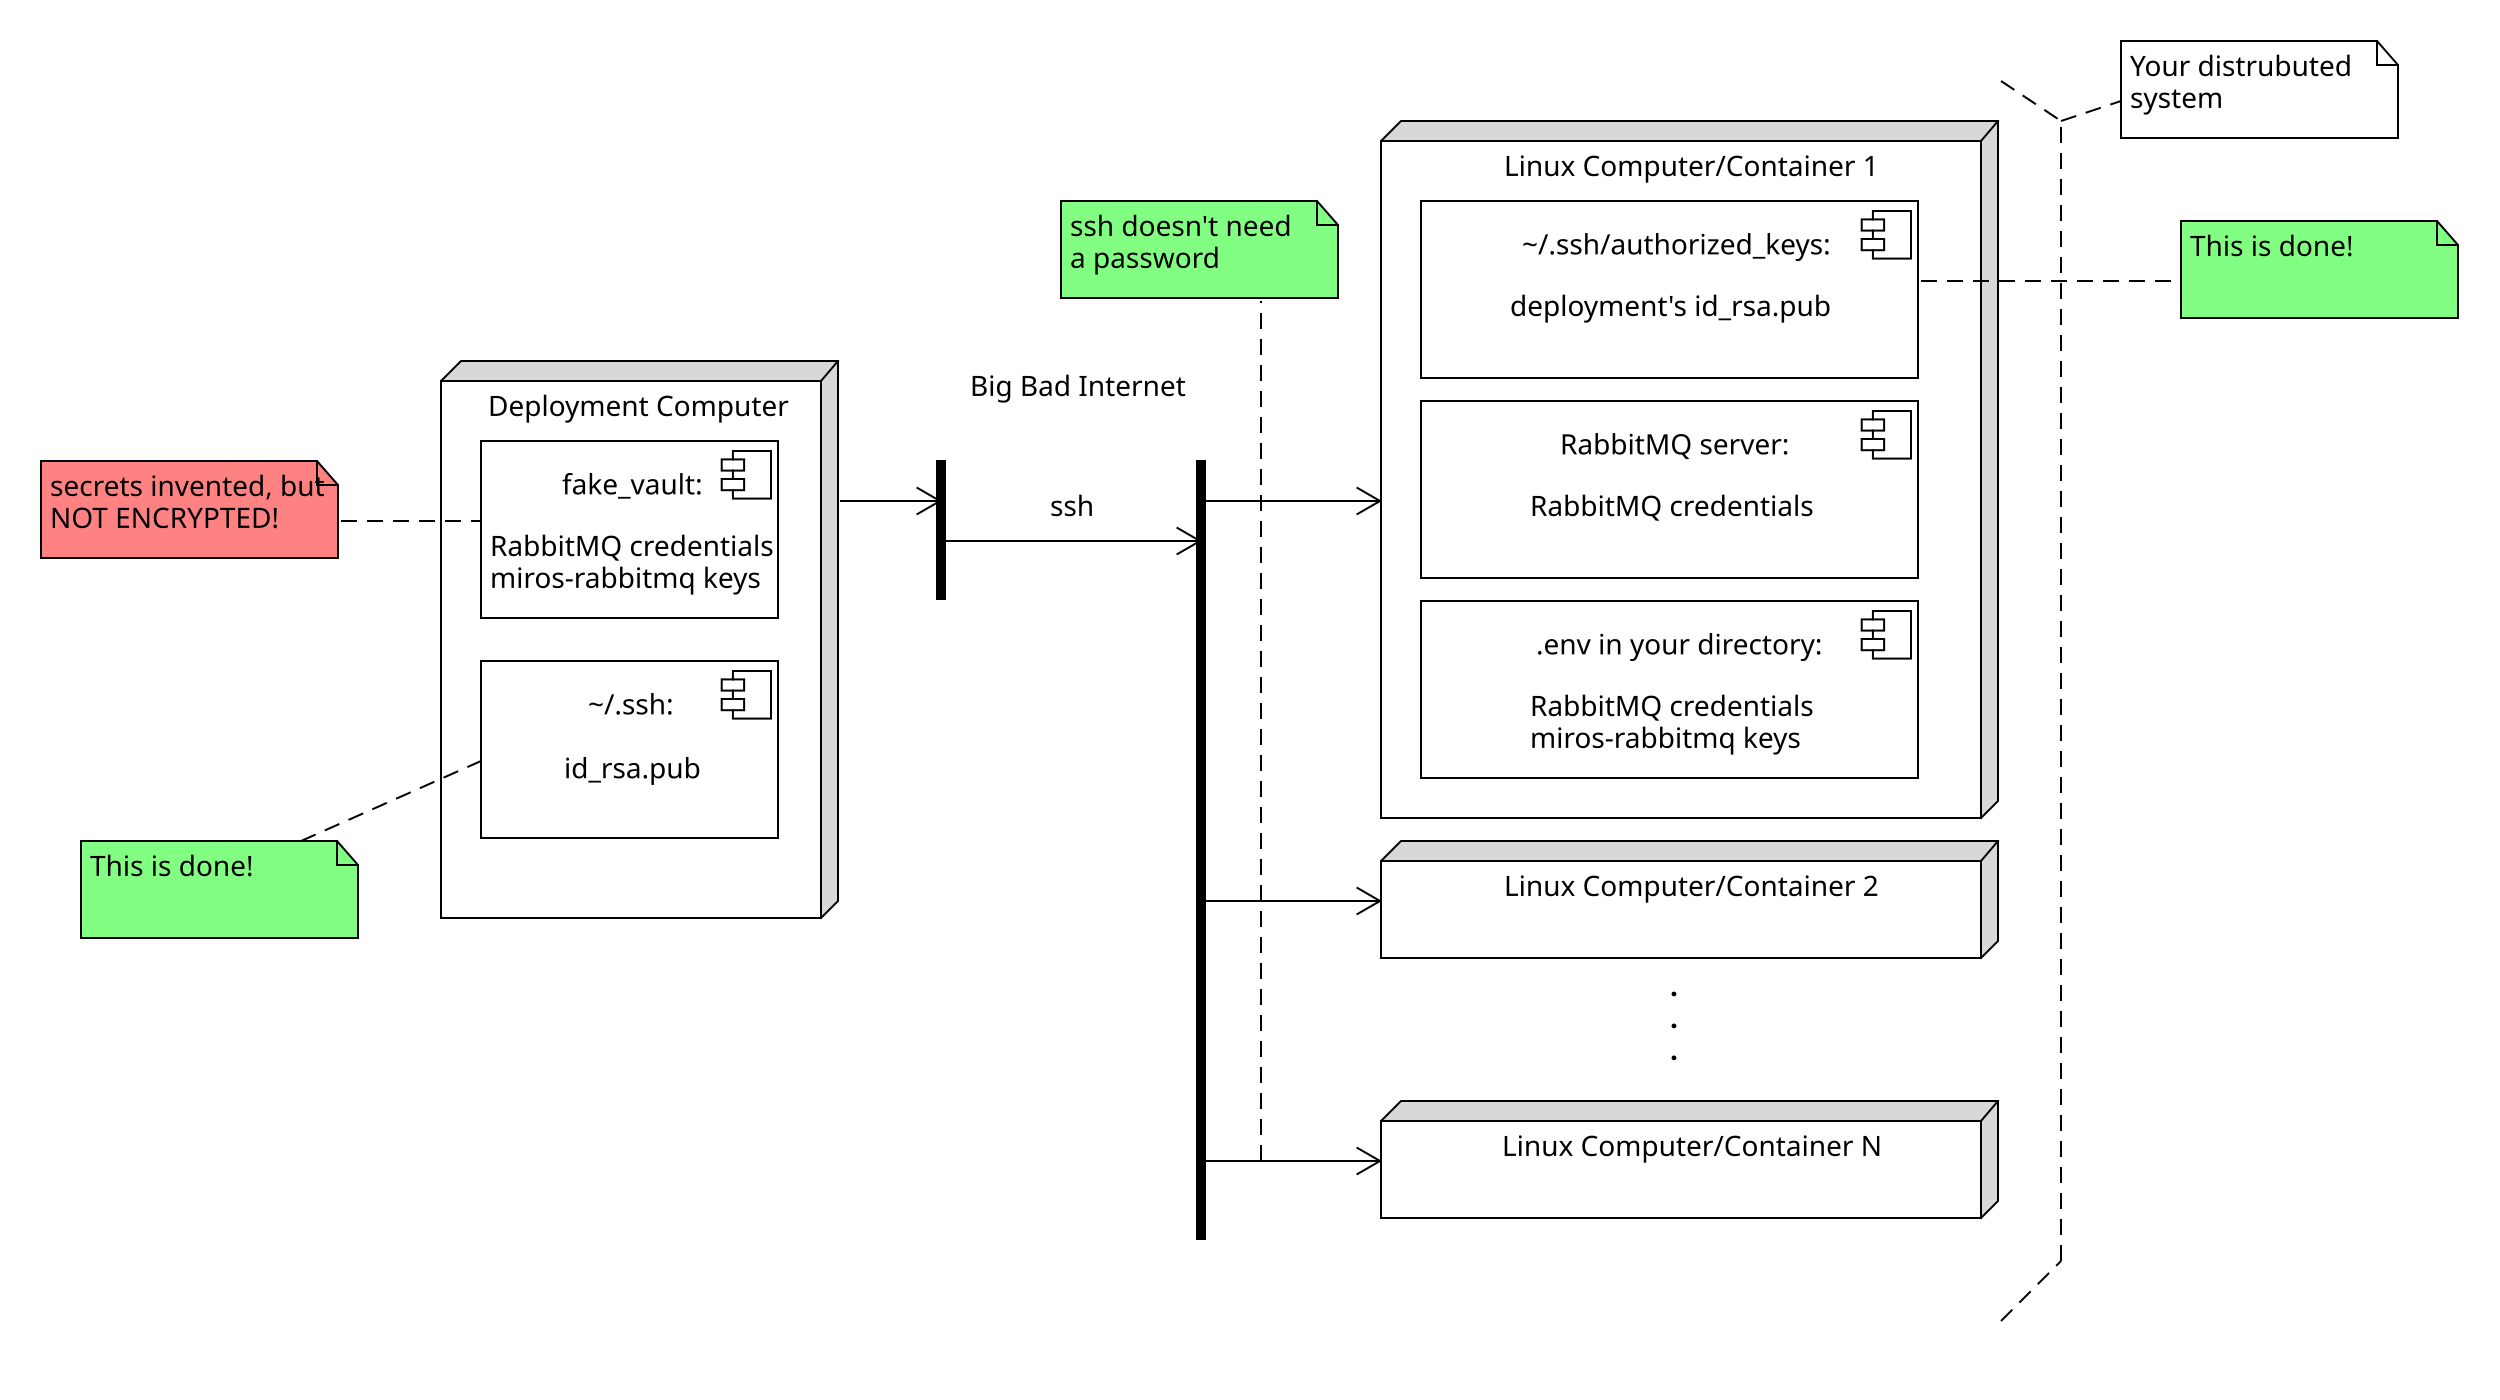
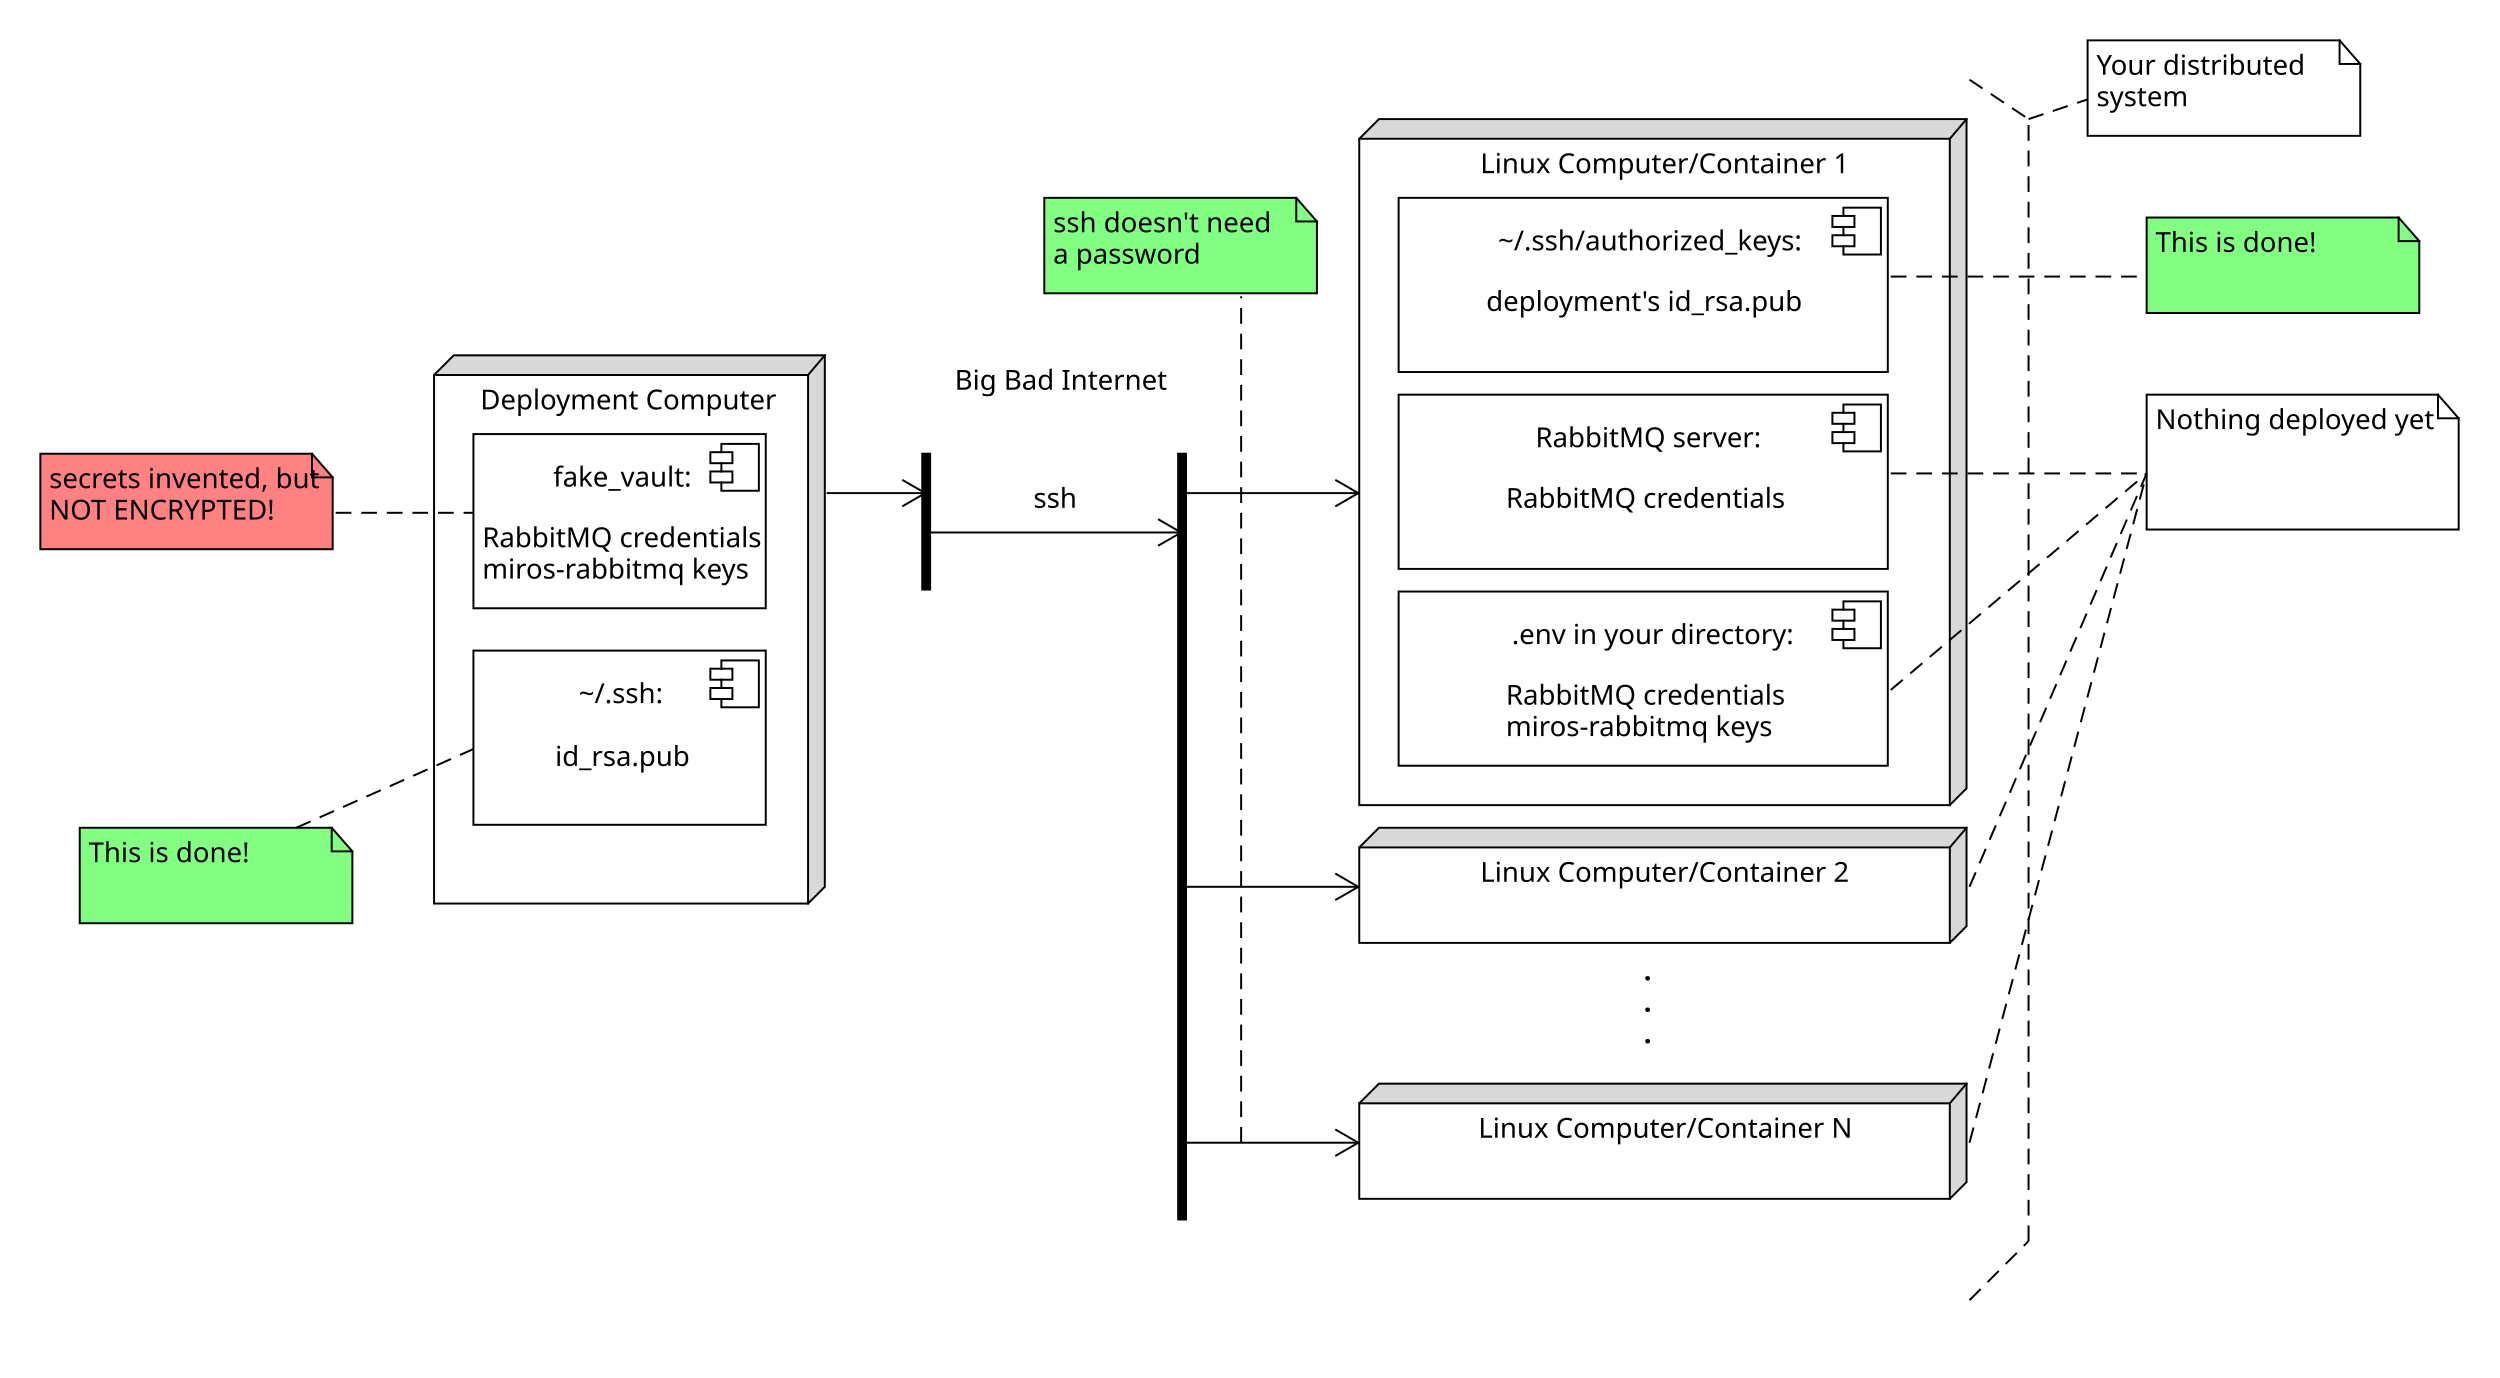
- <svg xmlns="http://www.w3.org/2000/svg" fill-opacity="1" color-rendering="auto" color-interpolation="auto" text-rendering="auto" stroke="black" stroke-linecap="square" width="1250" stroke-miterlimit="10" shape-rendering="auto" stroke-opacity="1" fill="black" stroke-dasharray="none" font-weight="normal" stroke-width="1" viewBox="120 30 1250 700" height="700" font-family="'Dialog'" font-style="normal" stroke-linejoin="miter" font-size="12px" stroke-dashoffset="0" image-rendering="auto">
+ <svg xmlns="http://www.w3.org/2000/svg" fill-opacity="1" color-rendering="auto" color-interpolation="auto" text-rendering="auto" stroke="black" stroke-linecap="square" width="1270" stroke-miterlimit="10" shape-rendering="auto" stroke-opacity="1" fill="black" stroke-dasharray="none" font-weight="normal" stroke-width="1" viewBox="120 30 1270 700" height="700" font-family="'Dialog'" font-style="normal" stroke-linejoin="miter" font-size="12px" stroke-dashoffset="0" image-rendering="auto">
  <defs id="genericDefs" />
  <g>
    <defs id="defs1">
      <clipPath clipPathUnits="userSpaceOnUse" id="clipPath1">
        <path d="M0 0 L2147483647 0 L2147483647 2147483647 L0 2147483647 L0 0 Z" />
      </clipPath>
      <clipPath clipPathUnits="userSpaceOnUse" id="clipPath2">
+         <path d="M0 0 L0 70 L160 70 L160 0 Z" />
+       </clipPath>
+       <clipPath clipPathUnits="userSpaceOnUse" id="clipPath3">
        <path d="M0 0 L0 50 L150 50 L150 0 Z" />
      </clipPath>
-       <clipPath clipPathUnits="userSpaceOnUse" id="clipPath3">
+       <clipPath clipPathUnits="userSpaceOnUse" id="clipPath4">
        <path d="M0 0 L0 50 L140 50 L140 0 Z" />
      </clipPath>
-       <clipPath clipPathUnits="userSpaceOnUse" id="clipPath4">
+       <clipPath clipPathUnits="userSpaceOnUse" id="clipPath5">
        <path d="M0 0 L0 70 L100 70 L100 0 Z" />
      </clipPath>
-       <clipPath clipPathUnits="userSpaceOnUse" id="clipPath5">
+       <clipPath clipPathUnits="userSpaceOnUse" id="clipPath6">
        <path d="M0 0 L0 60 L310 60 L310 0 Z" />
      </clipPath>
-       <clipPath clipPathUnits="userSpaceOnUse" id="clipPath6">
+       <clipPath clipPathUnits="userSpaceOnUse" id="clipPath7">
        <path d="M0 0 L0 40 L50 40 L50 0 Z" />
      </clipPath>
-       <clipPath clipPathUnits="userSpaceOnUse" id="clipPath7">
+       <clipPath clipPathUnits="userSpaceOnUse" id="clipPath8">
        <path d="M0 0 L0 40 L130 40 L130 0 Z" />
      </clipPath>
-       <clipPath clipPathUnits="userSpaceOnUse" id="clipPath8">
+       <clipPath clipPathUnits="userSpaceOnUse" id="clipPath9">
        <path d="M0 0 L0 390 L20 390 L20 0 Z" />
      </clipPath>
-       <clipPath clipPathUnits="userSpaceOnUse" id="clipPath9">
+       <clipPath clipPathUnits="userSpaceOnUse" id="clipPath10">
        <path d="M0 0 L0 40 L220 40 L220 0 Z" />
      </clipPath>
-       <clipPath clipPathUnits="userSpaceOnUse" id="clipPath10">
+       <clipPath clipPathUnits="userSpaceOnUse" id="clipPath11">
        <path d="M0 0 L0 90 L250 90 L250 0 Z" />
      </clipPath>
-       <clipPath clipPathUnits="userSpaceOnUse" id="clipPath11">
+       <clipPath clipPathUnits="userSpaceOnUse" id="clipPath12">
        <path d="M0 0 L0 60 L170 60 L170 0 Z" />
      </clipPath>
-       <clipPath clipPathUnits="userSpaceOnUse" id="clipPath12">
+       <clipPath clipPathUnits="userSpaceOnUse" id="clipPath13">
        <path d="M0 0 L0 30 L180 30 L180 0 Z" />
      </clipPath>
-       <clipPath clipPathUnits="userSpaceOnUse" id="clipPath13">
+       <clipPath clipPathUnits="userSpaceOnUse" id="clipPath14">
        <path d="M0 0 L0 90 L150 90 L150 0 Z" />
      </clipPath>
-       <clipPath clipPathUnits="userSpaceOnUse" id="clipPath14">
+       <clipPath clipPathUnits="userSpaceOnUse" id="clipPath15">
        <path d="M0 0 L0 350 L310 350 L310 0 Z" />
      </clipPath>
-       <clipPath clipPathUnits="userSpaceOnUse" id="clipPath15">
+       <clipPath clipPathUnits="userSpaceOnUse" id="clipPath16">
        <path d="M0 0 L0 70 L20 70 L20 0 Z" />
      </clipPath>
-       <clipPath clipPathUnits="userSpaceOnUse" id="clipPath16">
+       <clipPath clipPathUnits="userSpaceOnUse" id="clipPath17">
        <path d="M0 0 L0 60 L220 60 L220 0 Z" />
      </clipPath>
-       <clipPath clipPathUnits="userSpaceOnUse" id="clipPath17">
+       <clipPath clipPathUnits="userSpaceOnUse" id="clipPath18">
        <path d="M0 0 L0 280 L200 280 L200 0 Z" />
      </clipPath>
-       <clipPath clipPathUnits="userSpaceOnUse" id="clipPath18">
+       <clipPath clipPathUnits="userSpaceOnUse" id="clipPath19">
+         <path d="M0 0 L0 370 L120 370 L120 0 Z" />
+       </clipPath>
+       <clipPath clipPathUnits="userSpaceOnUse" id="clipPath20">
+         <path d="M0 0 L0 240 L120 240 L120 0 Z" />
+       </clipPath>
+       <clipPath clipPathUnits="userSpaceOnUse" id="clipPath21">
+         <path d="M0 0 L0 140 L160 140 L160 0 Z" />
+       </clipPath>
+       <clipPath clipPathUnits="userSpaceOnUse" id="clipPath22">
+         <path d="M0 0 L0 30 L160 30 L160 0 Z" />
+       </clipPath>
+       <clipPath clipPathUnits="userSpaceOnUse" id="clipPath23">
        <path d="M0 0 L0 30 L100 30 L100 0 Z" />
      </clipPath>
-       <clipPath clipPathUnits="userSpaceOnUse" id="clipPath19">
+       <clipPath clipPathUnits="userSpaceOnUse" id="clipPath24">
        <path d="M0 0 L0 460 L30 460 L30 0 Z" />
      </clipPath>
-       <clipPath clipPathUnits="userSpaceOnUse" id="clipPath20">
-         <path d="M0 0 L0 30 L160 30 L160 0 Z" />
-       </clipPath>
-       <clipPath clipPathUnits="userSpaceOnUse" id="clipPath21">
+       <clipPath clipPathUnits="userSpaceOnUse" id="clipPath25">
        <path d="M0 0 L0 70 L120 70 L120 0 Z" />
      </clipPath>
-       <clipPath clipPathUnits="userSpaceOnUse" id="clipPath22">
+       <clipPath clipPathUnits="userSpaceOnUse" id="clipPath26">
        <path d="M0 0 L0 60 L60 60 L60 0 Z" />
      </clipPath>
-       <clipPath clipPathUnits="userSpaceOnUse" id="clipPath23">
+       <clipPath clipPathUnits="userSpaceOnUse" id="clipPath27">
        <path d="M0 0 L0 50 L60 50 L60 0 Z" />
      </clipPath>
-       <clipPath clipPathUnits="userSpaceOnUse" id="clipPath24">
+       <clipPath clipPathUnits="userSpaceOnUse" id="clipPath28">
        <path d="M0 0 L0 40 L60 40 L60 0 Z" />
      </clipPath>
-       <clipPath clipPathUnits="userSpaceOnUse" id="clipPath25">
+       <clipPath clipPathUnits="userSpaceOnUse" id="clipPath29">
        <path d="M0 0 L0 600 L30 600 L30 0 Z" />
      </clipPath>
-       <clipPath clipPathUnits="userSpaceOnUse" id="clipPath26">
+       <clipPath clipPathUnits="userSpaceOnUse" id="clipPath30">
        <path d="M0 0 L0 30 L120 30 L120 0 Z" />
      </clipPath>
-       <clipPath clipPathUnits="userSpaceOnUse" id="clipPath27">
+       <clipPath clipPathUnits="userSpaceOnUse" id="clipPath31">
        <path d="M0 0 L0 30 L80 30 L80 0 Z" />
      </clipPath>
    </defs>
+     <g fill="rgb(255,255,255)" fill-opacity="0" transform="translate(1210,230)" stroke-opacity="0" stroke="rgb(255,255,255)">
+       <path d="M0.5 0.5 L148.5 0.5 L159 12.5 L159 69 L0.5 69 Z" stroke="none" clip-path="url(#clipPath2)" />
+     </g>
+     <g transform="translate(1210,230)">
+       <path fill="none" d="M0.5 0.5 L148.5 0.5 L159 12.5 L159 69 L0.5 69 Z" clip-path="url(#clipPath2)" />
+       <path fill="none" d="M148.5 0.5 L148.5 12.5 L159 12.5" clip-path="url(#clipPath2)" />
+       <text x="5" font-size="14px" y="17.969" clip-path="url(#clipPath2)" font-family="sans-serif" stroke="none" xml:space="preserve">Nothing deployed yet</text>
+     </g>
    <g fill="rgb(255,0,0)" fill-opacity="0.49" transform="translate(140,260)" stroke-opacity="0.49" stroke="rgb(255,0,0)">
-       <path d="M0.5 0.5 L138.5 0.5 L149 12.5 L149 49 L0.5 49 Z" stroke="none" clip-path="url(#clipPath2)" />
+       <path d="M0.5 0.5 L138.5 0.5 L149 12.5 L149 49 L0.5 49 Z" stroke="none" clip-path="url(#clipPath3)" />
    </g>
    <g transform="translate(140,260)">
-       <path fill="none" d="M0.5 0.5 L138.5 0.5 L149 12.5 L149 49 L0.5 49 Z" clip-path="url(#clipPath2)" />
-       <path fill="none" d="M138.5 0.5 L138.5 12.5 L149 12.5" clip-path="url(#clipPath2)" />
-       <text x="5" font-size="14px" y="17.969" clip-path="url(#clipPath2)" font-family="sans-serif" stroke="none" xml:space="preserve">secrets invented, but </text>
-       <text x="5" font-size="14px" y="33.938" clip-path="url(#clipPath2)" font-family="sans-serif" stroke="none" xml:space="preserve">NOT ENCRYPTED!</text>
+       <path fill="none" d="M0.5 0.5 L138.5 0.5 L149 12.5 L149 49 L0.5 49 Z" clip-path="url(#clipPath3)" />
+       <path fill="none" d="M138.5 0.5 L138.5 12.5 L149 12.5" clip-path="url(#clipPath3)" />
+       <text x="5" font-size="14px" y="17.969" clip-path="url(#clipPath3)" font-family="sans-serif" stroke="none" xml:space="preserve">secrets invented, but </text>
+       <text x="5" font-size="14px" y="33.938" clip-path="url(#clipPath3)" font-family="sans-serif" stroke="none" xml:space="preserve">NOT ENCRYPTED!</text>
    </g>
    <g fill="rgb(0,255,0)" fill-opacity="0.49" transform="translate(650,130)" stroke-opacity="0.49" stroke="rgb(0,255,0)">
-       <path d="M0.5 0.5 L128.5 0.5 L139 12.5 L139 49 L0.5 49 Z" stroke="none" clip-path="url(#clipPath3)" />
+       <path d="M0.5 0.5 L128.5 0.5 L139 12.5 L139 49 L0.5 49 Z" stroke="none" clip-path="url(#clipPath4)" />
    </g>
    <g transform="translate(650,130)">
-       <path fill="none" d="M0.5 0.5 L128.5 0.5 L139 12.5 L139 49 L0.5 49 Z" clip-path="url(#clipPath3)" />
-       <path fill="none" d="M128.5 0.5 L128.5 12.5 L139 12.5" clip-path="url(#clipPath3)" />
-       <text x="5" font-size="14px" y="17.969" clip-path="url(#clipPath3)" font-family="sans-serif" stroke="none" xml:space="preserve">ssh doesn't need</text>
-       <text x="5" font-size="14px" y="33.938" clip-path="url(#clipPath3)" font-family="sans-serif" stroke="none" xml:space="preserve">a password</text>
+       <path fill="none" d="M0.5 0.5 L128.5 0.5 L139 12.5 L139 49 L0.5 49 Z" clip-path="url(#clipPath4)" />
+       <path fill="none" d="M128.5 0.5 L128.5 12.5 L139 12.5" clip-path="url(#clipPath4)" />
+       <text x="5" font-size="14px" y="17.969" clip-path="url(#clipPath4)" font-family="sans-serif" stroke="none" xml:space="preserve">ssh doesn't need</text>
+       <text x="5" font-size="14px" y="33.938" clip-path="url(#clipPath4)" font-family="sans-serif" stroke="none" xml:space="preserve">a password</text>
    </g>
    <g fill="rgb(0,255,0)" fill-opacity="0.49" transform="translate(1210,140)" stroke-opacity="0.49" stroke="rgb(0,255,0)">
-       <path d="M0.5 0.5 L128.5 0.5 L139 12.5 L139 49 L0.5 49 Z" stroke="none" clip-path="url(#clipPath3)" />
+       <path d="M0.5 0.5 L128.5 0.5 L139 12.5 L139 49 L0.5 49 Z" stroke="none" clip-path="url(#clipPath4)" />
    </g>
    <g transform="translate(1210,140)">
-       <path fill="none" d="M0.5 0.5 L128.5 0.5 L139 12.5 L139 49 L0.5 49 Z" clip-path="url(#clipPath3)" />
-       <path fill="none" d="M128.5 0.5 L128.5 12.5 L139 12.5" clip-path="url(#clipPath3)" />
-       <text x="5" font-size="14px" y="17.969" clip-path="url(#clipPath3)" font-family="sans-serif" stroke="none" xml:space="preserve">This is done!</text>
+       <path fill="none" d="M0.5 0.5 L128.5 0.5 L139 12.5 L139 49 L0.5 49 Z" clip-path="url(#clipPath4)" />
+       <path fill="none" d="M128.5 0.5 L128.5 12.5 L139 12.5" clip-path="url(#clipPath4)" />
+       <text x="5" font-size="14px" y="17.969" clip-path="url(#clipPath4)" font-family="sans-serif" stroke="none" xml:space="preserve">This is done!</text>
    </g>
    <g fill="rgb(0,255,0)" fill-opacity="0.49" transform="translate(160,450)" stroke-opacity="0.49" stroke="rgb(0,255,0)">
-       <path d="M0.5 0.5 L128.5 0.5 L139 12.5 L139 49 L0.5 49 Z" stroke="none" clip-path="url(#clipPath3)" />
+       <path d="M0.5 0.5 L128.5 0.5 L139 12.5 L139 49 L0.5 49 Z" stroke="none" clip-path="url(#clipPath4)" />
    </g>
    <g transform="translate(160,450)">
-       <path fill="none" d="M0.5 0.5 L128.5 0.5 L139 12.5 L139 49 L0.5 49 Z" clip-path="url(#clipPath3)" />
-       <path fill="none" d="M128.5 0.5 L128.5 12.5 L139 12.5" clip-path="url(#clipPath3)" />
-       <text x="5" font-size="14px" y="17.969" clip-path="url(#clipPath3)" font-family="sans-serif" stroke="none" xml:space="preserve">This is done!</text>
+       <path fill="none" d="M0.5 0.5 L128.5 0.5 L139 12.5 L139 49 L0.5 49 Z" clip-path="url(#clipPath4)" />
+       <path fill="none" d="M128.5 0.5 L128.5 12.5 L139 12.5" clip-path="url(#clipPath4)" />
+       <text x="5" font-size="14px" y="17.969" clip-path="url(#clipPath4)" font-family="sans-serif" stroke="none" xml:space="preserve">This is done!</text>
    </g>
    <g fill="rgb(255,255,255)" fill-opacity="0" transform="translate(1180,50)" stroke-opacity="0" stroke="rgb(255,255,255)">
-       <path d="M0.5 0.5 L128.5 0.5 L139 12.5 L139 49 L0.5 49 Z" stroke="none" clip-path="url(#clipPath3)" />
+       <path d="M0.5 0.5 L128.5 0.5 L139 12.5 L139 49 L0.5 49 Z" stroke="none" clip-path="url(#clipPath4)" />
    </g>
    <g transform="translate(1180,50)">
-       <path fill="none" d="M0.5 0.5 L128.5 0.5 L139 12.5 L139 49 L0.5 49 Z" clip-path="url(#clipPath3)" />
-       <path fill="none" d="M128.5 0.5 L128.5 12.5 L139 12.5" clip-path="url(#clipPath3)" />
-       <text x="5" font-size="14px" y="17.969" clip-path="url(#clipPath3)" font-family="sans-serif" stroke="none" xml:space="preserve">Your distrubuted</text>
-       <text x="5" font-size="14px" y="33.938" clip-path="url(#clipPath3)" font-family="sans-serif" stroke="none" xml:space="preserve">system</text>
+       <path fill="none" d="M0.5 0.5 L128.5 0.5 L139 12.5 L139 49 L0.5 49 Z" clip-path="url(#clipPath4)" />
+       <path fill="none" d="M128.5 0.5 L128.5 12.5 L139 12.5" clip-path="url(#clipPath4)" />
+       <text x="5" font-size="14px" y="17.969" clip-path="url(#clipPath4)" font-family="sans-serif" stroke="none" xml:space="preserve">Your distributed</text>
+       <text x="5" font-size="14px" y="33.938" clip-path="url(#clipPath4)" font-family="sans-serif" stroke="none" xml:space="preserve">system</text>
    </g>
    <g font-size="14px" font-weight="bold" font-family="sans-serif" transform="translate(950,510)">
-       <text x="5" xml:space="preserve" y="17.969" clip-path="url(#clipPath4)" stroke="none">.</text>
-       <text x="5" xml:space="preserve" y="33.938" clip-path="url(#clipPath4)" stroke="none">.</text>
-       <text x="5" xml:space="preserve" y="49.906" clip-path="url(#clipPath4)" stroke="none">.</text>
+       <text x="5" xml:space="preserve" y="17.969" clip-path="url(#clipPath5)" stroke="none">.</text>
+       <text x="5" xml:space="preserve" y="33.938" clip-path="url(#clipPath5)" stroke="none">.</text>
+       <text x="5" xml:space="preserve" y="49.906" clip-path="url(#clipPath5)" stroke="none">.</text>
    </g>
    <g fill="rgb(175,175,175)" fill-opacity="0.49" transform="translate(810,580)" stroke-opacity="0.49" stroke="rgb(175,175,175)">
-       <path d="M0.5 10.5 L10.5 0.5 L309 0.5 L309 50.5 L300.5 59 L300.5 10.5 Z" stroke="none" clip-path="url(#clipPath5)" />
+       <path d="M0.5 10.5 L10.5 0.5 L309 0.5 L309 50.5 L300.5 59 L300.5 10.5 Z" stroke="none" clip-path="url(#clipPath6)" />
    </g>
    <g fill="rgb(255,255,255)" fill-opacity="0" transform="translate(810,580)" stroke-opacity="0" stroke="rgb(255,255,255)">
-       <path fill="none" d="M0.5 10.5 L10.5 0.5 L309 0.5 L309 50.5 L300.5 59 L300.5 10.5 Z" clip-path="url(#clipPath5)" />
+       <path fill="none" d="M0.5 10.5 L10.5 0.5 L309 0.5 L309 50.5 L300.5 59 L300.5 10.5 Z" clip-path="url(#clipPath6)" />
    </g>
    <g transform="translate(810,580)">
-       <path fill="none" d="M0.5 10.5 L10.5 0.5 L309 0.5 L309 50.5 L300.5 59" clip-path="url(#clipPath5)" />
-       <path fill="none" d="M300.5 10.5 L309 0.5" clip-path="url(#clipPath5)" />
+       <path fill="none" d="M0.5 10.5 L10.5 0.5 L309 0.5 L309 50.5 L300.5 59" clip-path="url(#clipPath6)" />
+       <path fill="none" d="M300.5 10.5 L309 0.5" clip-path="url(#clipPath6)" />
    </g>
    <g fill="rgb(255,255,255)" fill-opacity="0" transform="translate(810,580)" stroke-opacity="0" stroke="rgb(255,255,255)">
-       <rect x="0.5" width="300" height="48.5" y="10.5" clip-path="url(#clipPath5)" stroke="none" />
+       <rect x="0.5" width="300" height="48.5" y="10.5" clip-path="url(#clipPath6)" stroke="none" />
    </g>
    <g transform="translate(810,580)">
-       <rect fill="none" x="0.5" width="300" height="48.5" y="10.5" clip-path="url(#clipPath5)" />
-       <text x="61" font-size="14px" y="27.969" clip-path="url(#clipPath5)" font-family="sans-serif" stroke="none" xml:space="preserve">Linux Computer/Container N</text>
+       <rect fill="none" x="0.5" width="300" height="48.5" y="10.5" clip-path="url(#clipPath6)" />
+       <text x="61" font-size="14px" y="27.969" clip-path="url(#clipPath6)" font-family="sans-serif" stroke="none" xml:space="preserve">Linux Computer/Container N</text>
    </g>
    <g fill="rgb(175,175,175)" fill-opacity="0.49" transform="translate(810,450)" stroke-opacity="0.49" stroke="rgb(175,175,175)">
-       <path d="M0.5 10.5 L10.5 0.5 L309 0.5 L309 50.5 L300.5 59 L300.5 10.5 Z" stroke="none" clip-path="url(#clipPath5)" />
+       <path d="M0.5 10.5 L10.5 0.5 L309 0.5 L309 50.5 L300.5 59 L300.5 10.5 Z" stroke="none" clip-path="url(#clipPath6)" />
    </g>
    <g fill="rgb(255,255,255)" fill-opacity="0" transform="translate(810,450)" stroke-opacity="0" stroke="rgb(255,255,255)">
-       <path fill="none" d="M0.5 10.5 L10.5 0.5 L309 0.5 L309 50.5 L300.5 59 L300.5 10.5 Z" clip-path="url(#clipPath5)" />
+       <path fill="none" d="M0.5 10.5 L10.5 0.5 L309 0.5 L309 50.5 L300.5 59 L300.5 10.5 Z" clip-path="url(#clipPath6)" />
    </g>
    <g transform="translate(810,450)">
-       <path fill="none" d="M0.5 10.5 L10.5 0.5 L309 0.5 L309 50.5 L300.5 59" clip-path="url(#clipPath5)" />
-       <path fill="none" d="M300.5 10.5 L309 0.5" clip-path="url(#clipPath5)" />
+       <path fill="none" d="M0.5 10.5 L10.5 0.5 L309 0.5 L309 50.5 L300.5 59" clip-path="url(#clipPath6)" />
+       <path fill="none" d="M300.5 10.5 L309 0.5" clip-path="url(#clipPath6)" />
    </g>
    <g fill="rgb(255,255,255)" fill-opacity="0" transform="translate(810,450)" stroke-opacity="0" stroke="rgb(255,255,255)">
-       <rect x="0.5" width="300" height="48.5" y="10.5" clip-path="url(#clipPath5)" stroke="none" />
+       <rect x="0.5" width="300" height="48.5" y="10.5" clip-path="url(#clipPath6)" stroke="none" />
    </g>
    <g transform="translate(810,450)">
-       <rect fill="none" x="0.5" width="300" height="48.5" y="10.5" clip-path="url(#clipPath5)" />
-       <text x="62" font-size="14px" y="27.969" clip-path="url(#clipPath5)" font-family="sans-serif" stroke="none" xml:space="preserve">Linux Computer/Container 2</text>
+       <rect fill="none" x="0.5" width="300" height="48.5" y="10.5" clip-path="url(#clipPath6)" />
+       <text x="62" font-size="14px" y="27.969" clip-path="url(#clipPath6)" font-family="sans-serif" stroke="none" xml:space="preserve">Linux Computer/Container 2</text>
    </g>
    <g font-family="sans-serif" font-size="14px" transform="translate(640,270)">
-       <text x="5" xml:space="preserve" y="17.969" clip-path="url(#clipPath6)" stroke="none">ssh</text>
+       <text x="5" xml:space="preserve" y="17.969" clip-path="url(#clipPath7)" stroke="none">ssh</text>
    </g>
    <g font-family="sans-serif" font-size="14px" transform="translate(600,210)">
-       <text x="5" xml:space="preserve" y="17.969" clip-path="url(#clipPath7)" stroke="none">Big Bad Internet</text>
+       <text x="5" xml:space="preserve" y="17.969" clip-path="url(#clipPath8)" stroke="none">Big Bad Internet</text>
    </g>
    <g stroke-width="5" transform="translate(710,260)">
-       <path fill="none" d="M10.5 0.5 L10.5 389" clip-path="url(#clipPath8)" />
+       <path fill="none" d="M10.5 0.5 L10.5 389" clip-path="url(#clipPath9)" />
    </g>
    <g font-family="sans-serif" font-size="14px" transform="translate(880,370)">
-       <text x="5" xml:space="preserve" y="17.969" clip-path="url(#clipPath9)" stroke="none">RabbitMQ credentials</text>
-       <text x="5" xml:space="preserve" y="33.938" clip-path="url(#clipPath9)" stroke="none">miros-rabbitmq keys</text>
+       <text x="5" xml:space="preserve" y="17.969" clip-path="url(#clipPath10)" stroke="none">RabbitMQ credentials</text>
+       <text x="5" xml:space="preserve" y="33.938" clip-path="url(#clipPath10)" stroke="none">miros-rabbitmq keys</text>
    </g>
    <g fill="rgb(255,255,255)" fill-opacity="0" transform="translate(830,330)" stroke-opacity="0" stroke="rgb(255,255,255)">
-       <rect x="220.86" width="11.2" height="5.6" y="9.7" clip-path="url(#clipPath10)" stroke="none" />
+       <rect x="220.86" width="11.2" height="5.6" y="9.7" clip-path="url(#clipPath11)" stroke="none" />
    </g>
    <g transform="translate(830,330)">
-       <rect fill="none" x="220.86" width="11.2" height="5.6" y="9.7" clip-path="url(#clipPath10)" />
+       <rect fill="none" x="220.86" width="11.2" height="5.6" y="9.7" clip-path="url(#clipPath11)" />
    </g>
    <g fill="rgb(255,255,255)" fill-opacity="0" transform="translate(830,330)" stroke-opacity="0" stroke="rgb(255,255,255)">
-       <rect x="220.86" width="11.2" height="5.6" y="19.5" clip-path="url(#clipPath10)" stroke="none" />
+       <rect x="220.86" width="11.2" height="5.6" y="19.5" clip-path="url(#clipPath11)" stroke="none" />
    </g>
    <g transform="translate(830,330)">
-       <rect fill="none" x="220.86" width="11.2" height="5.6" y="19.5" clip-path="url(#clipPath10)" />
-       <path fill="none" d="M226.46 15.3 L226.46 19.5" clip-path="url(#clipPath10)" />
-       <path fill="none" d="M226.46 9.7 L226.46 5.5 L245.5 5.5 L245.5 29.3 L226.46 29.3 L226.46 25.1" clip-path="url(#clipPath10)" />
+       <rect fill="none" x="220.86" width="11.2" height="5.6" y="19.5" clip-path="url(#clipPath11)" />
+       <path fill="none" d="M226.46 15.3 L226.46 19.5" clip-path="url(#clipPath11)" />
+       <path fill="none" d="M226.46 9.7 L226.46 5.5 L245.5 5.5 L245.5 29.3 L226.46 29.3 L226.46 25.1" clip-path="url(#clipPath11)" />
    </g>
    <g fill="rgb(255,255,255)" fill-opacity="0" transform="translate(830,330)" stroke-opacity="0" stroke="rgb(255,255,255)">
-       <rect x="0.5" width="248.5" height="88.5" y="0.5" clip-path="url(#clipPath10)" stroke="none" />
+       <rect x="0.5" width="248.5" height="88.5" y="0.5" clip-path="url(#clipPath11)" stroke="none" />
    </g>
    <g transform="translate(830,330)">
-       <rect fill="none" x="0.5" width="248.5" height="88.5" y="0.5" clip-path="url(#clipPath10)" />
-       <text x="58" font-size="14px" y="27.169" clip-path="url(#clipPath10)" font-family="sans-serif" stroke="none" xml:space="preserve">.env in your directory:</text>
+       <rect fill="none" x="0.5" width="248.5" height="88.5" y="0.5" clip-path="url(#clipPath11)" />
+       <text x="58" font-size="14px" y="27.169" clip-path="url(#clipPath11)" font-family="sans-serif" stroke="none" xml:space="preserve">.env in your directory:</text>
    </g>
    <g font-family="sans-serif" font-size="14px" transform="translate(880,270)">
-       <text x="5" xml:space="preserve" y="17.969" clip-path="url(#clipPath11)" stroke="none">RabbitMQ credentials</text>
+       <text x="5" xml:space="preserve" y="17.969" clip-path="url(#clipPath12)" stroke="none">RabbitMQ credentials</text>
    </g>
    <g fill="rgb(255,255,255)" fill-opacity="0" transform="translate(830,230)" stroke-opacity="0" stroke="rgb(255,255,255)">
-       <rect x="220.86" width="11.2" height="5.6" y="9.7" clip-path="url(#clipPath10)" stroke="none" />
+       <rect x="220.86" width="11.2" height="5.6" y="9.7" clip-path="url(#clipPath11)" stroke="none" />
    </g>
    <g transform="translate(830,230)">
-       <rect fill="none" x="220.86" width="11.2" height="5.6" y="9.7" clip-path="url(#clipPath10)" />
+       <rect fill="none" x="220.86" width="11.2" height="5.6" y="9.7" clip-path="url(#clipPath11)" />
    </g>
    <g fill="rgb(255,255,255)" fill-opacity="0" transform="translate(830,230)" stroke-opacity="0" stroke="rgb(255,255,255)">
-       <rect x="220.86" width="11.2" height="5.6" y="19.5" clip-path="url(#clipPath10)" stroke="none" />
+       <rect x="220.86" width="11.2" height="5.6" y="19.5" clip-path="url(#clipPath11)" stroke="none" />
    </g>
    <g transform="translate(830,230)">
-       <rect fill="none" x="220.86" width="11.2" height="5.6" y="19.5" clip-path="url(#clipPath10)" />
-       <path fill="none" d="M226.46 15.3 L226.46 19.5" clip-path="url(#clipPath10)" />
-       <path fill="none" d="M226.46 9.7 L226.46 5.5 L245.5 5.5 L245.5 29.3 L226.46 29.3 L226.46 25.1" clip-path="url(#clipPath10)" />
+       <rect fill="none" x="220.86" width="11.2" height="5.6" y="19.5" clip-path="url(#clipPath11)" />
+       <path fill="none" d="M226.46 15.3 L226.46 19.5" clip-path="url(#clipPath11)" />
+       <path fill="none" d="M226.46 9.7 L226.46 5.5 L245.5 5.5 L245.5 29.3 L226.46 29.3 L226.46 25.1" clip-path="url(#clipPath11)" />
    </g>
    <g fill="rgb(255,255,255)" fill-opacity="0" transform="translate(830,230)" stroke-opacity="0" stroke="rgb(255,255,255)">
-       <rect x="0.5" width="248.5" height="88.5" y="0.5" clip-path="url(#clipPath10)" stroke="none" />
+       <rect x="0.5" width="248.5" height="88.5" y="0.5" clip-path="url(#clipPath11)" stroke="none" />
    </g>
    <g transform="translate(830,230)">
-       <rect fill="none" x="0.5" width="248.5" height="88.5" y="0.5" clip-path="url(#clipPath10)" />
-       <text x="70" font-size="14px" y="27.169" clip-path="url(#clipPath10)" font-family="sans-serif" stroke="none" xml:space="preserve">RabbitMQ server:</text>
+       <rect fill="none" x="0.5" width="248.5" height="88.5" y="0.5" clip-path="url(#clipPath11)" />
+       <text x="70" font-size="14px" y="27.169" clip-path="url(#clipPath11)" font-family="sans-serif" stroke="none" xml:space="preserve">RabbitMQ server:</text>
    </g>
    <g font-family="sans-serif" font-size="14px" transform="translate(870,170)">
-       <text x="5" xml:space="preserve" y="17.969" clip-path="url(#clipPath12)" stroke="none">deployment's id_rsa.pub</text>
+       <text x="5" xml:space="preserve" y="17.969" clip-path="url(#clipPath13)" stroke="none">deployment's id_rsa.pub</text>
    </g>
    <g fill="rgb(255,255,255)" fill-opacity="0" transform="translate(830,130)" stroke-opacity="0" stroke="rgb(255,255,255)">
-       <rect x="220.86" width="11.2" height="5.6" y="9.7" clip-path="url(#clipPath10)" stroke="none" />
+       <rect x="220.86" width="11.2" height="5.6" y="9.7" clip-path="url(#clipPath11)" stroke="none" />
    </g>
    <g transform="translate(830,130)">
-       <rect fill="none" x="220.86" width="11.2" height="5.6" y="9.7" clip-path="url(#clipPath10)" />
+       <rect fill="none" x="220.86" width="11.2" height="5.6" y="9.7" clip-path="url(#clipPath11)" />
    </g>
    <g fill="rgb(255,255,255)" fill-opacity="0" transform="translate(830,130)" stroke-opacity="0" stroke="rgb(255,255,255)">
-       <rect x="220.86" width="11.2" height="5.6" y="19.5" clip-path="url(#clipPath10)" stroke="none" />
+       <rect x="220.86" width="11.2" height="5.6" y="19.5" clip-path="url(#clipPath11)" stroke="none" />
    </g>
    <g transform="translate(830,130)">
-       <rect fill="none" x="220.86" width="11.2" height="5.6" y="19.5" clip-path="url(#clipPath10)" />
-       <path fill="none" d="M226.46 15.3 L226.46 19.5" clip-path="url(#clipPath10)" />
-       <path fill="none" d="M226.46 9.7 L226.46 5.5 L245.5 5.5 L245.5 29.3 L226.46 29.3 L226.46 25.1" clip-path="url(#clipPath10)" />
+       <rect fill="none" x="220.86" width="11.2" height="5.6" y="19.5" clip-path="url(#clipPath11)" />
+       <path fill="none" d="M226.46 15.3 L226.46 19.5" clip-path="url(#clipPath11)" />
+       <path fill="none" d="M226.46 9.7 L226.46 5.5 L245.5 5.5 L245.5 29.3 L226.46 29.3 L226.46 25.1" clip-path="url(#clipPath11)" />
    </g>
    <g fill="rgb(255,255,255)" fill-opacity="0" transform="translate(830,130)" stroke-opacity="0" stroke="rgb(255,255,255)">
-       <rect x="0.5" width="248.5" height="88.5" y="0.5" clip-path="url(#clipPath10)" stroke="none" />
+       <rect x="0.5" width="248.5" height="88.5" y="0.5" clip-path="url(#clipPath11)" stroke="none" />
    </g>
    <g transform="translate(830,130)">
-       <rect fill="none" x="0.5" width="248.5" height="88.5" y="0.5" clip-path="url(#clipPath10)" />
-       <text x="51" font-size="14px" y="27.169" clip-path="url(#clipPath10)" font-family="sans-serif" stroke="none" xml:space="preserve">~/.ssh/authorized_keys:</text>
+       <rect fill="none" x="0.5" width="248.5" height="88.5" y="0.5" clip-path="url(#clipPath11)" />
+       <text x="51" font-size="14px" y="27.169" clip-path="url(#clipPath11)" font-family="sans-serif" stroke="none" xml:space="preserve">~/.ssh/authorized_keys:</text>
    </g>
    <g fill="rgb(255,255,255)" fill-opacity="0" transform="translate(360,360)" stroke-opacity="0" stroke="rgb(255,255,255)">
-       <rect x="120.86" width="11.2" height="5.6" y="9.7" clip-path="url(#clipPath13)" stroke="none" />
+       <rect x="120.86" width="11.2" height="5.6" y="9.7" clip-path="url(#clipPath14)" stroke="none" />
    </g>
    <g transform="translate(360,360)">
-       <rect fill="none" x="120.86" width="11.2" height="5.6" y="9.7" clip-path="url(#clipPath13)" />
+       <rect fill="none" x="120.86" width="11.2" height="5.6" y="9.7" clip-path="url(#clipPath14)" />
    </g>
    <g fill="rgb(255,255,255)" fill-opacity="0" transform="translate(360,360)" stroke-opacity="0" stroke="rgb(255,255,255)">
-       <rect x="120.86" width="11.2" height="5.6" y="19.5" clip-path="url(#clipPath13)" stroke="none" />
+       <rect x="120.86" width="11.2" height="5.6" y="19.5" clip-path="url(#clipPath14)" stroke="none" />
    </g>
    <g transform="translate(360,360)">
-       <rect fill="none" x="120.86" width="11.2" height="5.6" y="19.5" clip-path="url(#clipPath13)" />
-       <path fill="none" d="M126.46 15.3 L126.46 19.5" clip-path="url(#clipPath13)" />
-       <path fill="none" d="M126.46 9.7 L126.46 5.5 L145.5 5.5 L145.5 29.3 L126.46 29.3 L126.46 25.1" clip-path="url(#clipPath13)" />
+       <rect fill="none" x="120.86" width="11.2" height="5.6" y="19.5" clip-path="url(#clipPath14)" />
+       <path fill="none" d="M126.46 15.3 L126.46 19.5" clip-path="url(#clipPath14)" />
+       <path fill="none" d="M126.46 9.7 L126.46 5.5 L145.5 5.5 L145.5 29.3 L126.46 29.3 L126.46 25.1" clip-path="url(#clipPath14)" />
    </g>
    <g fill="rgb(255,255,255)" fill-opacity="0" transform="translate(360,360)" stroke-opacity="0" stroke="rgb(255,255,255)">
-       <rect x="0.5" width="148.5" height="88.5" y="0.5" clip-path="url(#clipPath13)" stroke="none" />
+       <rect x="0.5" width="148.5" height="88.5" y="0.5" clip-path="url(#clipPath14)" stroke="none" />
    </g>
    <g transform="translate(360,360)">
-       <rect fill="none" x="0.5" width="148.5" height="88.5" y="0.5" clip-path="url(#clipPath13)" />
-       <text x="54" font-size="14px" y="27.169" clip-path="url(#clipPath13)" font-family="sans-serif" stroke="none" xml:space="preserve">~/.ssh:</text>
-       <text x="42" font-size="14px" y="59.106" clip-path="url(#clipPath13)" font-family="sans-serif" stroke="none" xml:space="preserve">id_rsa.pub</text>
+       <rect fill="none" x="0.5" width="148.5" height="88.5" y="0.5" clip-path="url(#clipPath14)" />
+       <text x="54" font-size="14px" y="27.169" clip-path="url(#clipPath14)" font-family="sans-serif" stroke="none" xml:space="preserve">~/.ssh:</text>
+       <text x="42" font-size="14px" y="59.106" clip-path="url(#clipPath14)" font-family="sans-serif" stroke="none" xml:space="preserve">id_rsa.pub</text>
    </g>
    <g fill="rgb(175,175,175)" fill-opacity="0.49" transform="translate(810,90)" stroke-opacity="0.49" stroke="rgb(175,175,175)">
-       <path d="M0.5 10.5 L10.5 0.5 L309 0.5 L309 340.5 L300.5 349 L300.5 10.5 Z" stroke="none" clip-path="url(#clipPath14)" />
+       <path d="M0.5 10.5 L10.5 0.5 L309 0.5 L309 340.5 L300.5 349 L300.5 10.5 Z" stroke="none" clip-path="url(#clipPath15)" />
    </g>
    <g fill="rgb(255,255,255)" fill-opacity="0" transform="translate(810,90)" stroke-opacity="0" stroke="rgb(255,255,255)">
-       <path fill="none" d="M0.5 10.5 L10.5 0.5 L309 0.5 L309 340.5 L300.5 349 L300.5 10.5 Z" clip-path="url(#clipPath14)" />
+       <path fill="none" d="M0.5 10.5 L10.5 0.5 L309 0.5 L309 340.5 L300.5 349 L300.5 10.5 Z" clip-path="url(#clipPath15)" />
    </g>
    <g transform="translate(810,90)">
-       <path fill="none" d="M0.5 10.5 L10.5 0.5 L309 0.5 L309 340.5 L300.5 349" clip-path="url(#clipPath14)" />
-       <path fill="none" d="M300.5 10.5 L309 0.5" clip-path="url(#clipPath14)" />
+       <path fill="none" d="M0.5 10.5 L10.5 0.5 L309 0.5 L309 340.5 L300.5 349" clip-path="url(#clipPath15)" />
+       <path fill="none" d="M300.5 10.5 L309 0.5" clip-path="url(#clipPath15)" />
    </g>
    <g fill="rgb(255,255,255)" fill-opacity="0" transform="translate(810,90)" stroke-opacity="0" stroke="rgb(255,255,255)">
-       <rect x="0.5" width="300" height="338.5" y="10.5" clip-path="url(#clipPath14)" stroke="none" />
+       <rect x="0.5" width="300" height="338.5" y="10.5" clip-path="url(#clipPath15)" stroke="none" />
    </g>
    <g transform="translate(810,90)">
-       <rect fill="none" x="0.5" width="300" height="338.5" y="10.5" clip-path="url(#clipPath14)" />
-       <text x="62" font-size="14px" y="27.969" clip-path="url(#clipPath14)" font-family="sans-serif" stroke="none" xml:space="preserve">Linux Computer/Container 1</text>
+       <rect fill="none" x="0.5" width="300" height="338.5" y="10.5" clip-path="url(#clipPath15)" />
+       <text x="62" font-size="14px" y="27.969" clip-path="url(#clipPath15)" font-family="sans-serif" stroke="none" xml:space="preserve">Linux Computer/Container 1</text>
    </g>
    <g stroke-width="5" transform="translate(580,260)">
-       <path fill="none" d="M10.5 0.5 L10.5 69" clip-path="url(#clipPath15)" />
+       <path fill="none" d="M10.5 0.5 L10.5 69" clip-path="url(#clipPath16)" />
    </g>
    <g font-family="sans-serif" font-size="14px" transform="translate(360,290)">
-       <text x="5" xml:space="preserve" y="17.969" clip-path="url(#clipPath16)" stroke="none">RabbitMQ credentials</text>
-       <text x="5" xml:space="preserve" y="33.938" clip-path="url(#clipPath16)" stroke="none">miros-rabbitmq keys</text>
+       <text x="5" xml:space="preserve" y="17.969" clip-path="url(#clipPath17)" stroke="none">RabbitMQ credentials</text>
+       <text x="5" xml:space="preserve" y="33.938" clip-path="url(#clipPath17)" stroke="none">miros-rabbitmq keys</text>
    </g>
    <g fill="rgb(255,255,255)" fill-opacity="0" transform="translate(360,250)" stroke-opacity="0" stroke="rgb(255,255,255)">
-       <rect x="120.86" width="11.2" height="5.6" y="9.7" clip-path="url(#clipPath13)" stroke="none" />
+       <rect x="120.86" width="11.2" height="5.6" y="9.7" clip-path="url(#clipPath14)" stroke="none" />
    </g>
    <g transform="translate(360,250)">
-       <rect fill="none" x="120.86" width="11.2" height="5.6" y="9.7" clip-path="url(#clipPath13)" />
+       <rect fill="none" x="120.86" width="11.2" height="5.6" y="9.7" clip-path="url(#clipPath14)" />
    </g>
    <g fill="rgb(255,255,255)" fill-opacity="0" transform="translate(360,250)" stroke-opacity="0" stroke="rgb(255,255,255)">
-       <rect x="120.86" width="11.2" height="5.6" y="19.5" clip-path="url(#clipPath13)" stroke="none" />
+       <rect x="120.86" width="11.2" height="5.6" y="19.5" clip-path="url(#clipPath14)" stroke="none" />
    </g>
    <g transform="translate(360,250)">
-       <rect fill="none" x="120.86" width="11.2" height="5.6" y="19.5" clip-path="url(#clipPath13)" />
-       <path fill="none" d="M126.46 15.3 L126.46 19.5" clip-path="url(#clipPath13)" />
-       <path fill="none" d="M126.46 9.7 L126.46 5.5 L145.5 5.5 L145.5 29.3 L126.46 29.3 L126.46 25.1" clip-path="url(#clipPath13)" />
+       <rect fill="none" x="120.86" width="11.2" height="5.6" y="19.5" clip-path="url(#clipPath14)" />
+       <path fill="none" d="M126.46 15.3 L126.46 19.5" clip-path="url(#clipPath14)" />
+       <path fill="none" d="M126.46 9.7 L126.46 5.5 L145.5 5.5 L145.5 29.3 L126.46 29.3 L126.46 25.1" clip-path="url(#clipPath14)" />
    </g>
    <g fill="rgb(255,255,255)" fill-opacity="0" transform="translate(360,250)" stroke-opacity="0" stroke="rgb(255,255,255)">
-       <rect x="0.5" width="148.5" height="88.5" y="0.5" clip-path="url(#clipPath13)" stroke="none" />
+       <rect x="0.5" width="148.5" height="88.5" y="0.5" clip-path="url(#clipPath14)" stroke="none" />
    </g>
    <g transform="translate(360,250)">
-       <rect fill="none" x="0.5" width="148.5" height="88.5" y="0.5" clip-path="url(#clipPath13)" />
-       <text x="41" font-size="14px" y="27.169" clip-path="url(#clipPath13)" font-family="sans-serif" stroke="none" xml:space="preserve">fake_vault:</text>
+       <rect fill="none" x="0.5" width="148.5" height="88.5" y="0.5" clip-path="url(#clipPath14)" />
+       <text x="41" font-size="14px" y="27.169" clip-path="url(#clipPath14)" font-family="sans-serif" stroke="none" xml:space="preserve">fake_vault:</text>
    </g>
    <g fill="rgb(175,175,175)" fill-opacity="0.49" transform="translate(340,210)" stroke-opacity="0.49" stroke="rgb(175,175,175)">
-       <path d="M0.5 10.5 L10.5 0.5 L199 0.5 L199 270.5 L190.5 279 L190.5 10.5 Z" stroke="none" clip-path="url(#clipPath17)" />
+       <path d="M0.5 10.5 L10.5 0.5 L199 0.5 L199 270.5 L190.5 279 L190.5 10.5 Z" stroke="none" clip-path="url(#clipPath18)" />
    </g>
    <g fill="rgb(255,255,255)" fill-opacity="0" transform="translate(340,210)" stroke-opacity="0" stroke="rgb(255,255,255)">
-       <path fill="none" d="M0.5 10.5 L10.5 0.5 L199 0.5 L199 270.5 L190.5 279 L190.5 10.5 Z" clip-path="url(#clipPath17)" />
+       <path fill="none" d="M0.5 10.5 L10.5 0.5 L199 0.5 L199 270.5 L190.5 279 L190.5 10.5 Z" clip-path="url(#clipPath18)" />
    </g>
    <g transform="translate(340,210)">
-       <path fill="none" d="M0.5 10.5 L10.5 0.5 L199 0.5 L199 270.5 L190.5 279" clip-path="url(#clipPath17)" />
-       <path fill="none" d="M190.5 10.5 L199 0.5" clip-path="url(#clipPath17)" />
+       <path fill="none" d="M0.5 10.5 L10.5 0.5 L199 0.5 L199 270.5 L190.5 279" clip-path="url(#clipPath18)" />
+       <path fill="none" d="M190.5 10.5 L199 0.5" clip-path="url(#clipPath18)" />
    </g>
    <g fill="rgb(255,255,255)" fill-opacity="0" transform="translate(340,210)" stroke-opacity="0" stroke="rgb(255,255,255)">
-       <rect x="0.5" width="190" height="268.5" y="10.5" clip-path="url(#clipPath17)" stroke="none" />
+       <rect x="0.5" width="190" height="268.5" y="10.5" clip-path="url(#clipPath18)" stroke="none" />
    </g>
    <g transform="translate(340,210)">
-       <rect fill="none" x="0.5" width="190" height="268.5" y="10.5" clip-path="url(#clipPath17)" />
-       <text x="24" font-size="14px" y="27.969" clip-path="url(#clipPath17)" font-family="sans-serif" stroke="none" xml:space="preserve">Deployment Computer</text>
+       <rect fill="none" x="0.5" width="190" height="268.5" y="10.5" clip-path="url(#clipPath18)" />
+       <text x="24" font-size="14px" y="27.969" clip-path="url(#clipPath18)" font-family="sans-serif" stroke="none" xml:space="preserve">Deployment Computer</text>
+     </g>
+     <g stroke-dasharray="8,5" stroke-miterlimit="5" transform="translate(1110,260)" stroke-linecap="butt">
+       <path fill="none" d="M10.5 350.5 L100.5 10.5" clip-path="url(#clipPath19)" />
+     </g>
+     <g stroke-dasharray="8,5" stroke-miterlimit="5" transform="translate(1110,260)" stroke-linecap="butt">
+       <path fill="none" d="M10.5 220.5 L100.5 10.5" clip-path="url(#clipPath20)" />
+     </g>
+     <g stroke-dasharray="8,5" stroke-miterlimit="5" transform="translate(1070,260)" stroke-linecap="butt">
+       <path fill="none" d="M10.5 120.5 L140.5 10.5" clip-path="url(#clipPath21)" />
+     </g>
+     <g stroke-dasharray="8,5" stroke-miterlimit="5" transform="translate(1070,260)" stroke-linecap="butt">
+       <path fill="none" d="M10.5 10.5 L140.5 10.5" clip-path="url(#clipPath22)" />
    </g>
    <g stroke-dasharray="8,5" stroke-miterlimit="5" transform="translate(280,280)" stroke-linecap="butt">
-       <path fill="none" d="M10.5 10.5 L80.5 10.5" clip-path="url(#clipPath18)" />
+       <path fill="none" d="M10.5 10.5 L80.5 10.5" clip-path="url(#clipPath23)" />
    </g>
    <g stroke-dasharray="8,5" stroke-miterlimit="5" transform="translate(740,170)" stroke-linecap="butt">
-       <path fill="none" d="M10.5 440.5 L10.5 10.5" clip-path="url(#clipPath19)" />
+       <path fill="none" d="M10.5 440.5 L10.5 10.5" clip-path="url(#clipPath24)" />
    </g>
    <g stroke-dasharray="8,5" stroke-miterlimit="5" transform="translate(1070,160)" stroke-linecap="butt">
-       <path fill="none" d="M10.5 10.5 L140.5 10.5" clip-path="url(#clipPath20)" />
+       <path fill="none" d="M10.5 10.5 L140.5 10.5" clip-path="url(#clipPath22)" />
    </g>
    <g stroke-dasharray="8,5" stroke-miterlimit="5" transform="translate(260,400)" stroke-linecap="butt">
-       <path fill="none" d="M10.5 50.5 L100.5 10.5" clip-path="url(#clipPath21)" />
+       <path fill="none" d="M10.5 50.5 L100.5 10.5" clip-path="url(#clipPath25)" />
    </g>
    <g stroke-dasharray="8,5" stroke-miterlimit="5" transform="translate(1110,650)" stroke-linecap="butt">
-       <path fill="none" d="M10.5 40.5 L40.5 10.5" clip-path="url(#clipPath22)" />
+       <path fill="none" d="M10.5 40.5 L40.5 10.5" clip-path="url(#clipPath26)" />
    </g>
    <g stroke-dasharray="8,5" stroke-miterlimit="5" transform="translate(1110,60)" stroke-linecap="butt">
-       <path fill="none" d="M10.5 10.5 L40.5 30.5" clip-path="url(#clipPath23)" />
+       <path fill="none" d="M10.5 10.5 L40.5 30.5" clip-path="url(#clipPath27)" />
    </g>
    <g stroke-dasharray="8,5" stroke-miterlimit="5" transform="translate(1140,70)" stroke-linecap="butt">
-       <path fill="none" d="M10.5 20.5 L40.5 10.5" clip-path="url(#clipPath24)" />
+       <path fill="none" d="M10.5 20.5 L40.5 10.5" clip-path="url(#clipPath28)" />
    </g>
    <g stroke-dasharray="8,5" stroke-miterlimit="5" transform="translate(1140,80)" stroke-linecap="butt">
-       <path fill="none" d="M10.5 580.5 L10.5 10.5" clip-path="url(#clipPath25)" />
+       <path fill="none" d="M10.5 580.5 L10.5 10.5" clip-path="url(#clipPath29)" />
    </g>
    <g transform="translate(710,600)">
-       <path fill="none" d="M10.5 10.5 L99.5 10.5" clip-path="url(#clipPath26)" />
-       <path fill="none" d="M88.742 17 L100 10.5 L88.742 4" clip-path="url(#clipPath26)" />
+       <path fill="none" d="M10.5 10.5 L99.5 10.5" clip-path="url(#clipPath30)" />
+       <path fill="none" d="M88.742 17 L100 10.5 L88.742 4" clip-path="url(#clipPath30)" />
    </g>
    <g transform="translate(710,470)">
-       <path fill="none" d="M10.5 10.5 L99.5 10.5" clip-path="url(#clipPath26)" />
-       <path fill="none" d="M88.742 17 L100 10.5 L88.742 4" clip-path="url(#clipPath26)" />
+       <path fill="none" d="M10.5 10.5 L99.5 10.5" clip-path="url(#clipPath30)" />
+       <path fill="none" d="M88.742 17 L100 10.5 L88.742 4" clip-path="url(#clipPath30)" />
    </g>
    <g transform="translate(710,270)">
-       <path fill="none" d="M10.5 10.5 L99.5 10.5" clip-path="url(#clipPath26)" />
-       <path fill="none" d="M88.742 17 L100 10.5 L88.742 4" clip-path="url(#clipPath26)" />
+       <path fill="none" d="M10.5 10.5 L99.5 10.5" clip-path="url(#clipPath30)" />
+       <path fill="none" d="M88.742 17 L100 10.5 L88.742 4" clip-path="url(#clipPath30)" />
    </g>
    <g transform="translate(580,290)">
-       <path fill="none" d="M10.5 10.5 L139.5 10.5" clip-path="url(#clipPath20)" />
-       <path fill="none" d="M128.742 17 L140 10.5 L128.742 4" clip-path="url(#clipPath20)" />
+       <path fill="none" d="M10.5 10.5 L139.5 10.5" clip-path="url(#clipPath22)" />
+       <path fill="none" d="M128.742 17 L140 10.5 L128.742 4" clip-path="url(#clipPath22)" />
    </g>
    <g transform="translate(530,270)">
-       <path fill="none" d="M10.5 10.5 L59.5 10.5" clip-path="url(#clipPath27)" />
-       <path fill="none" d="M48.742 17 L60 10.5 L48.742 4" clip-path="url(#clipPath27)" />
+       <path fill="none" d="M10.5 10.5 L59.5 10.5" clip-path="url(#clipPath31)" />
+       <path fill="none" d="M48.742 17 L60 10.5 L48.742 4" clip-path="url(#clipPath31)" />
    </g>
  </g>
</svg>
